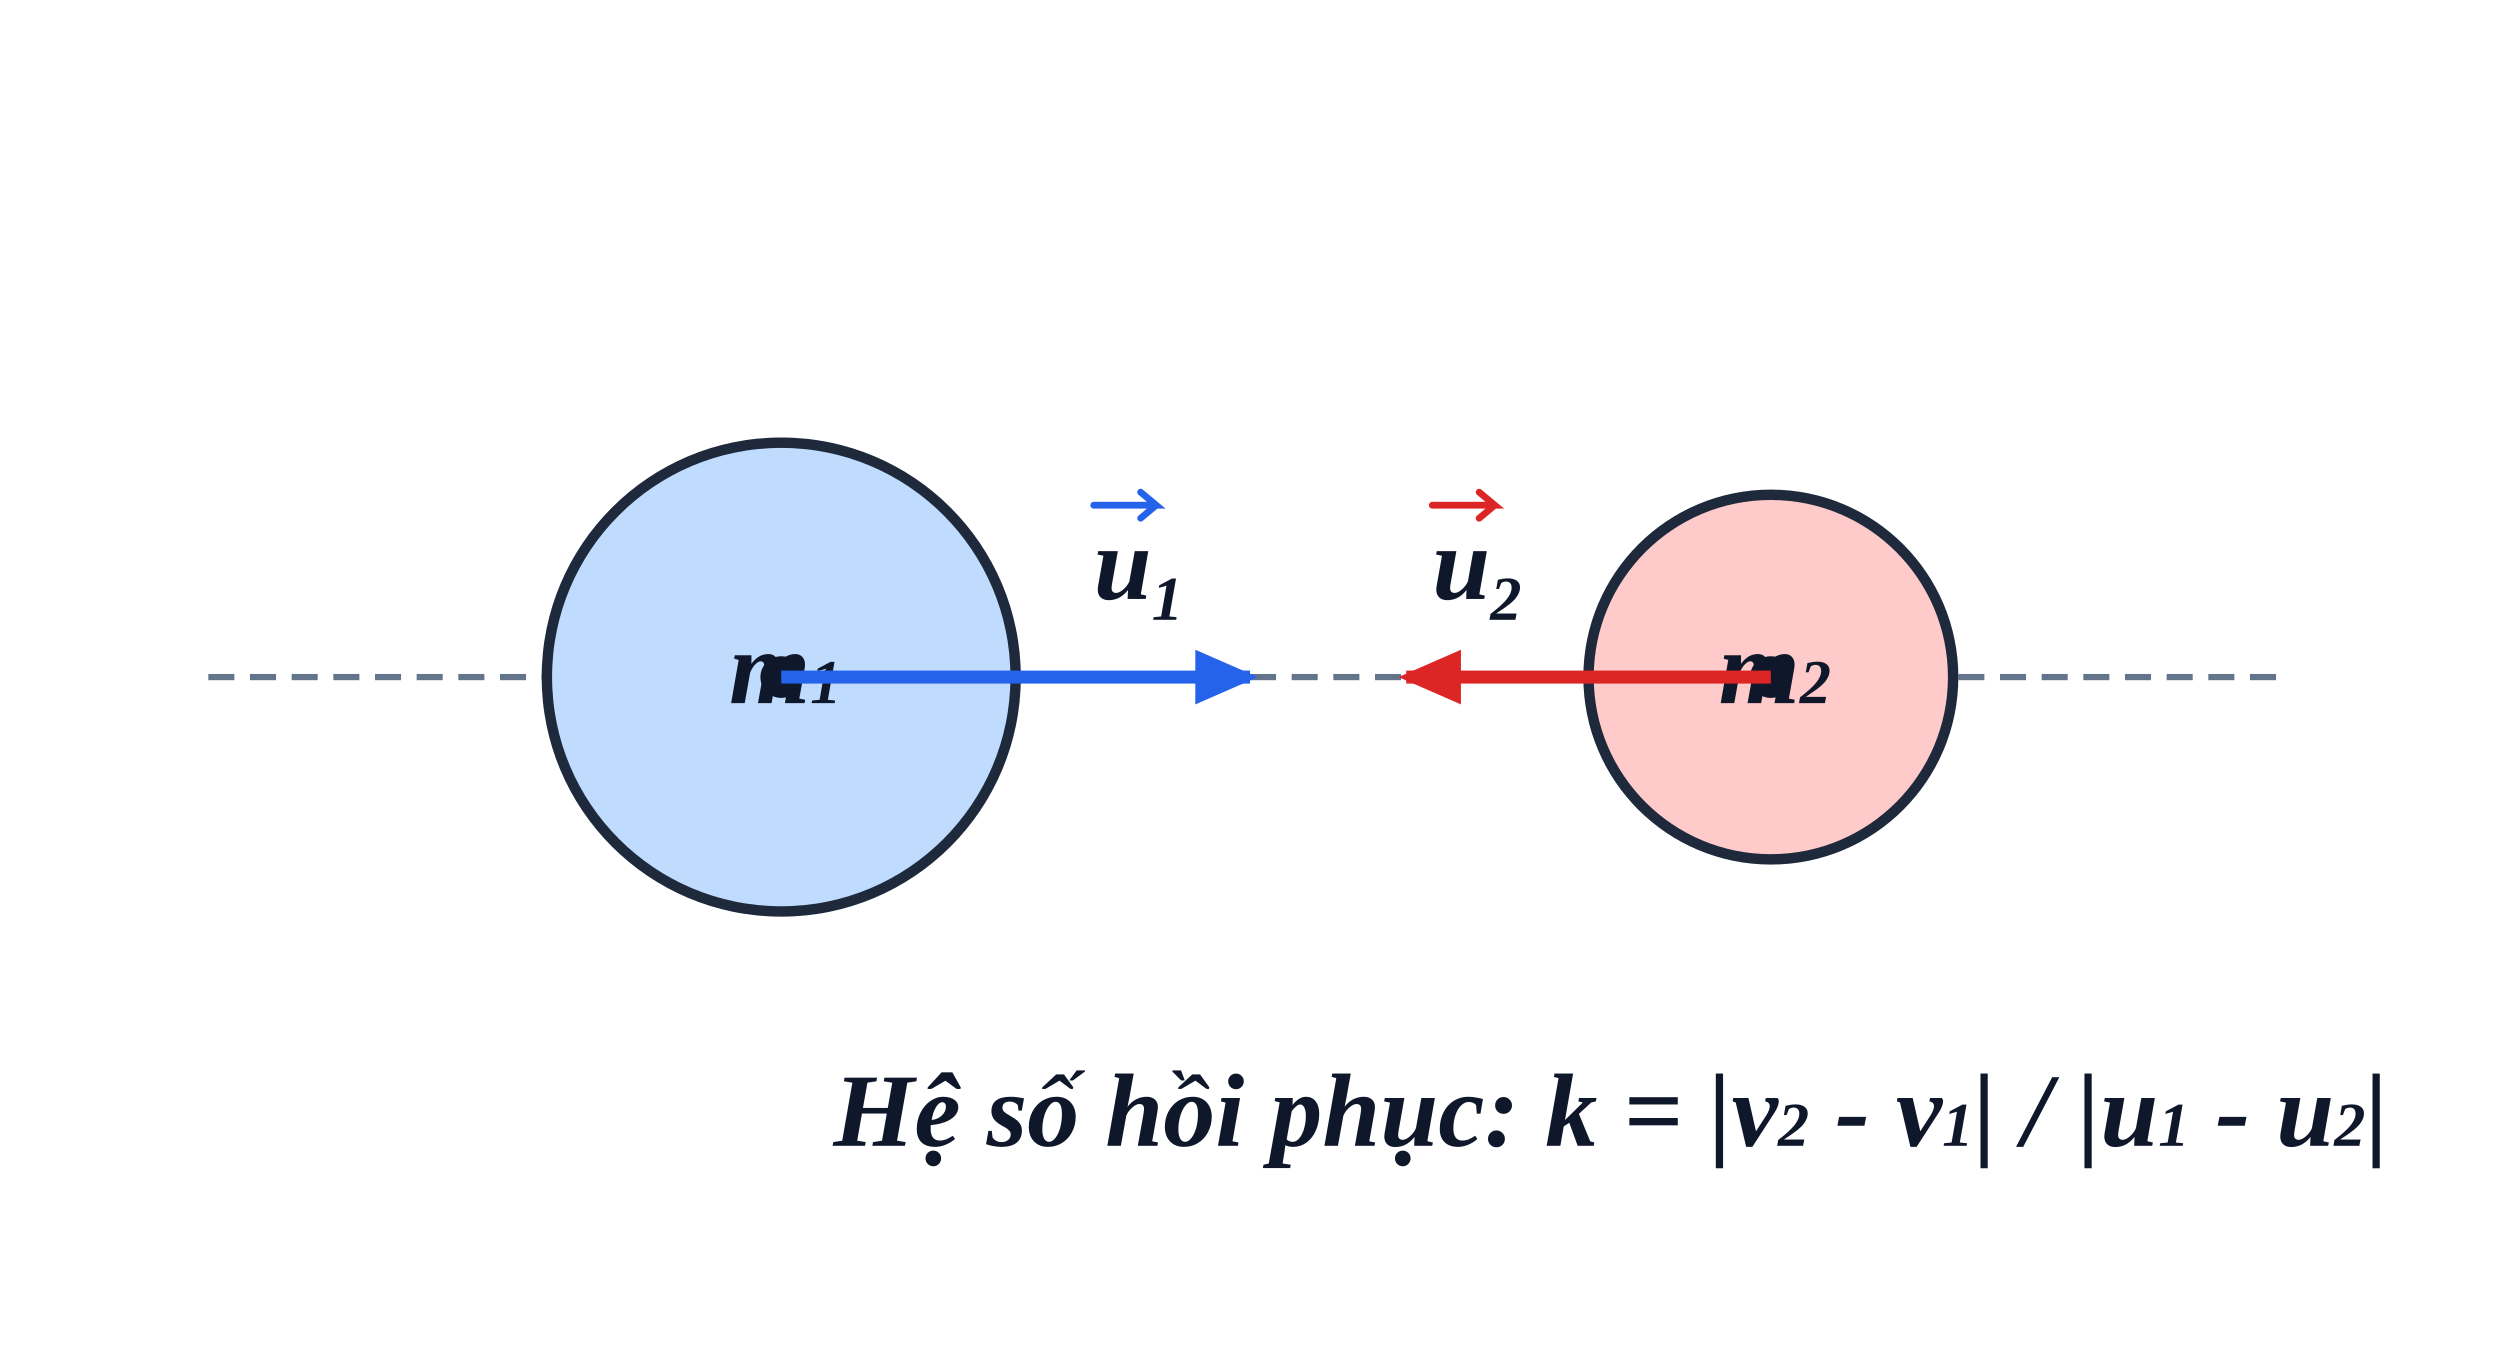
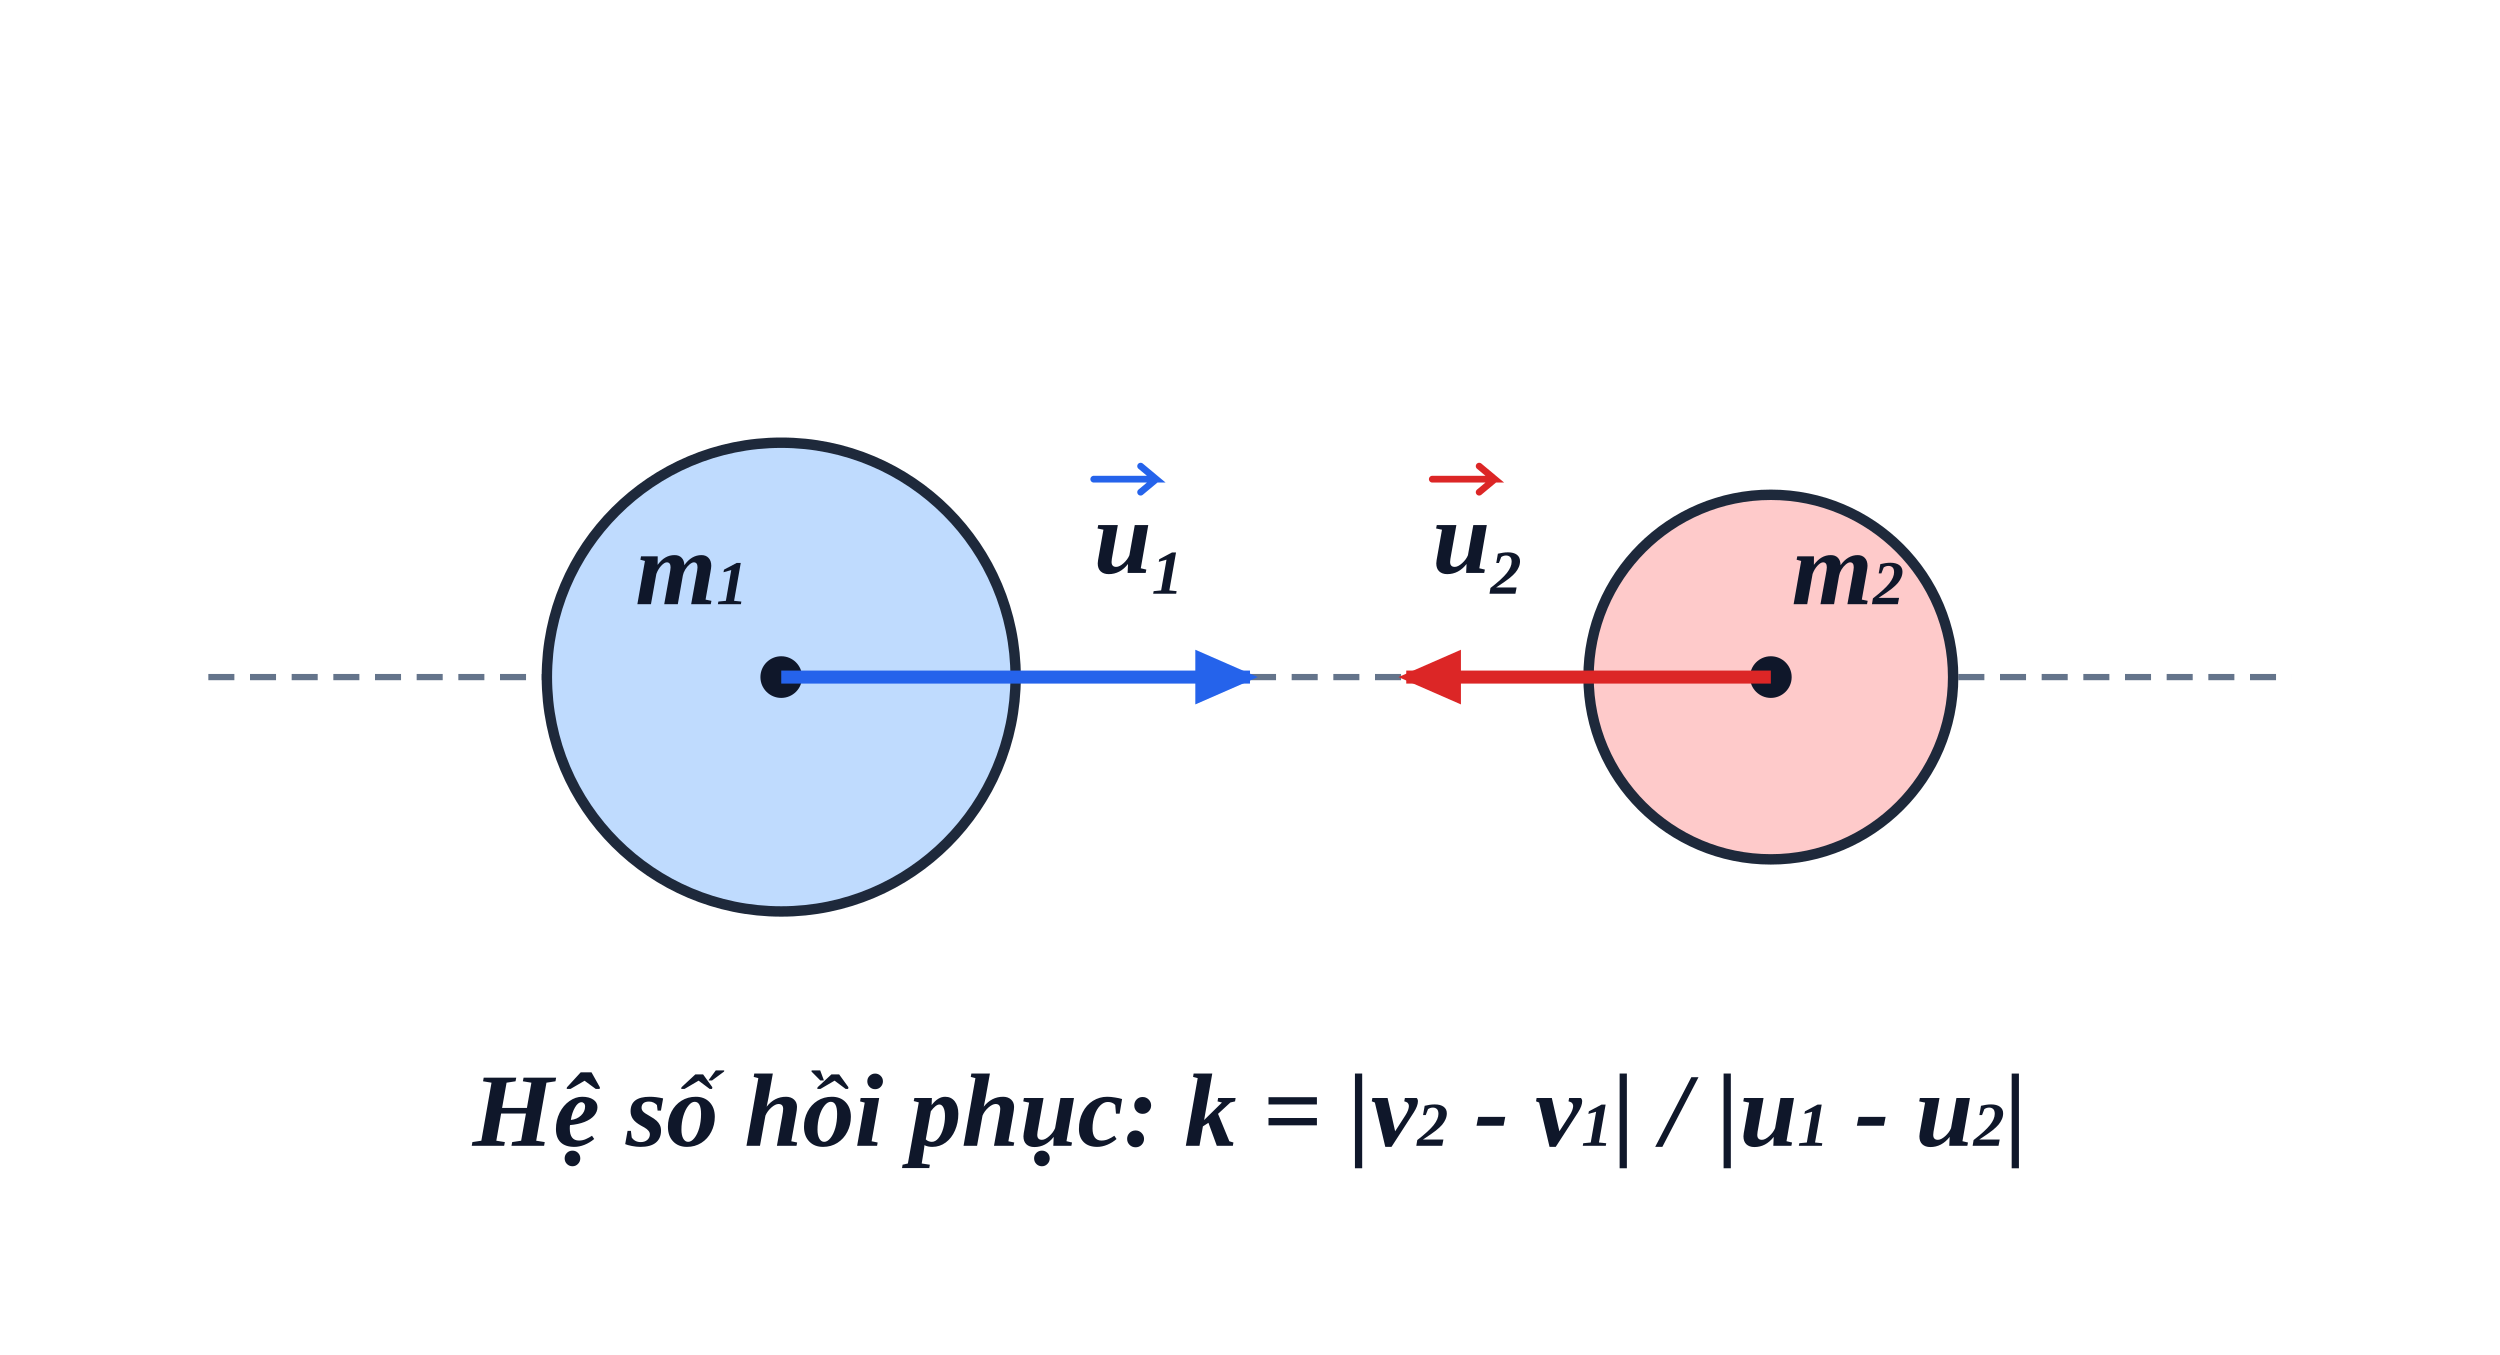
<svg xmlns="http://www.w3.org/2000/svg" viewBox="0 0 480 260" width="100%" height="auto" preserveAspectRatio="xMidYMid meet">
  <defs>
    <marker id="arrow" viewBox="0 0 10 10" refX="7" refY="5" markerWidth="6" markerHeight="6" orient="auto-start-reverse">
      <path d="M 0 1.5 L 8 5 L 0 8.5 z" fill="#1e293b" />
    </marker>
    <marker id="arrow-blue" viewBox="0 0 10 10" refX="7" refY="5" markerWidth="6" markerHeight="6" orient="auto-start-reverse">
      <path d="M 0 1.5 L 8 5 L 0 8.5 z" fill="#2563eb" />
    </marker>
    <marker id="arrow-red" viewBox="0 0 10 10" refX="7" refY="5" markerWidth="6" markerHeight="6" orient="auto-start-reverse">
      <path d="M 0 1.5 L 8 5 L 0 8.5 z" fill="#dc2626" />
    </marker>
    <marker id="arrow-green" viewBox="0 0 10 10" refX="7" refY="5" markerWidth="6" markerHeight="6" orient="auto-start-reverse">
      <path d="M 0 1.5 L 8 5 L 0 8.5 z" fill="#16a34a" />
    </marker>
    <pattern id="hatch" width="8" height="8" patternTransform="rotate(45 0 0)" patternUnits="userSpaceOnUse">
      <line x1="0" y1="0" x2="0" y2="8" stroke="#94a3b8" stroke-width="1.2" />
    </pattern>
  </defs>
  <style>
    text { font-family: 'Times New Roman', 'Cambria Math', serif; }
    .lbl { font-size: 18px; font-style: italic; fill: #0f172a; }
    .lbl-bold { font-size: 20px; font-style: italic; font-weight: bold; fill: #0f172a; }
    .vec { stroke: #2563eb; stroke-width: 2.2; }
    .axis { stroke: #64748b; stroke-width: 1.2; stroke-dasharray: 5,3; }
    .solid { stroke: #1e293b; stroke-width: 1.8; fill: #f8fafc; }
  </style>
  <line x1="40" y1="130" x2="440" y2="130" class="axis" />
  <circle cx="150" cy="130" r="45" fill="#bfdbfe" stroke="#1e293b" stroke-width="2" />
  <circle cx="150" cy="130" r="4" fill="#0f172a" />
-   <text x="140" y="135" class="lbl-bold">m<tspan font-size="12">1</tspan>
+   <text x="122" y="116" class="lbl-bold">m<tspan font-size="12">1</tspan>
  </text>
  <line x1="150" y1="130" x2="240" y2="130" stroke="#2563eb" stroke-width="2.5" marker-end="url(#arrow-blue)" />
  <g>
-     <text x="210" y="115" class="lbl-bold" fill="#2563eb">u<tspan font-size="12" dy="4">1</tspan>
+     <text x="210" y="110" class="lbl-bold" fill="#2563eb">u<tspan font-size="12" dy="4">1</tspan>
    </text>
-     <path d="M 210 97 h 12 l -3 -2.5 m 3 2.5 l -3 2.5" fill="none" stroke="#2563eb" stroke-width="1.3" stroke-linecap="round" />
+     <path d="M 210 92 h 12 l -3 -2.5 m 3 2.5 l -3 2.5" fill="none" stroke="#2563eb" stroke-width="1.3" stroke-linecap="round" />
  </g>
  <circle cx="340" cy="130" r="35" fill="#fecaca" stroke="#1e293b" stroke-width="2" />
  <circle cx="340" cy="130" r="4" fill="#0f172a" />
-   <text x="330" y="135" class="lbl-bold">m<tspan font-size="12">2</tspan>
+   <text x="344" y="116" class="lbl-bold">m<tspan font-size="12">2</tspan>
  </text>
  <line x1="340" y1="130" x2="270" y2="130" stroke="#dc2626" stroke-width="2.5" marker-end="url(#arrow-red)" />
  <g>
-     <text x="275" y="115" class="lbl-bold" fill="#dc2626">u<tspan font-size="12" dy="4">2</tspan>
+     <text x="275" y="110" class="lbl-bold" fill="#dc2626">u<tspan font-size="12" dy="4">2</tspan>
    </text>
-     <path d="M 275 97 h 12 l -3 -2.5 m 3 2.5 l -3 2.5" fill="none" stroke="#dc2626" stroke-width="1.3" stroke-linecap="round" />
+     <path d="M 275 92 h 12 l -3 -2.5 m 3 2.5 l -3 2.5" fill="none" stroke="#dc2626" stroke-width="1.3" stroke-linecap="round" />
  </g>
-   <text x="160" y="220" class="lbl-bold">Hệ số hồi phục: k = |v<tspan font-size="12">2</tspan> - v<tspan font-size="12">1</tspan>| / |u<tspan font-size="12">1</tspan> - u<tspan font-size="12">2</tspan>|</text>
+   <text x="240" y="220" class="lbl-bold" text-anchor="middle">Hệ số hồi phục: k = |v<tspan font-size="12">2</tspan> - v<tspan font-size="12">1</tspan>| / |u<tspan font-size="12">1</tspan> - u<tspan font-size="12">2</tspan>|</text>
</svg>
